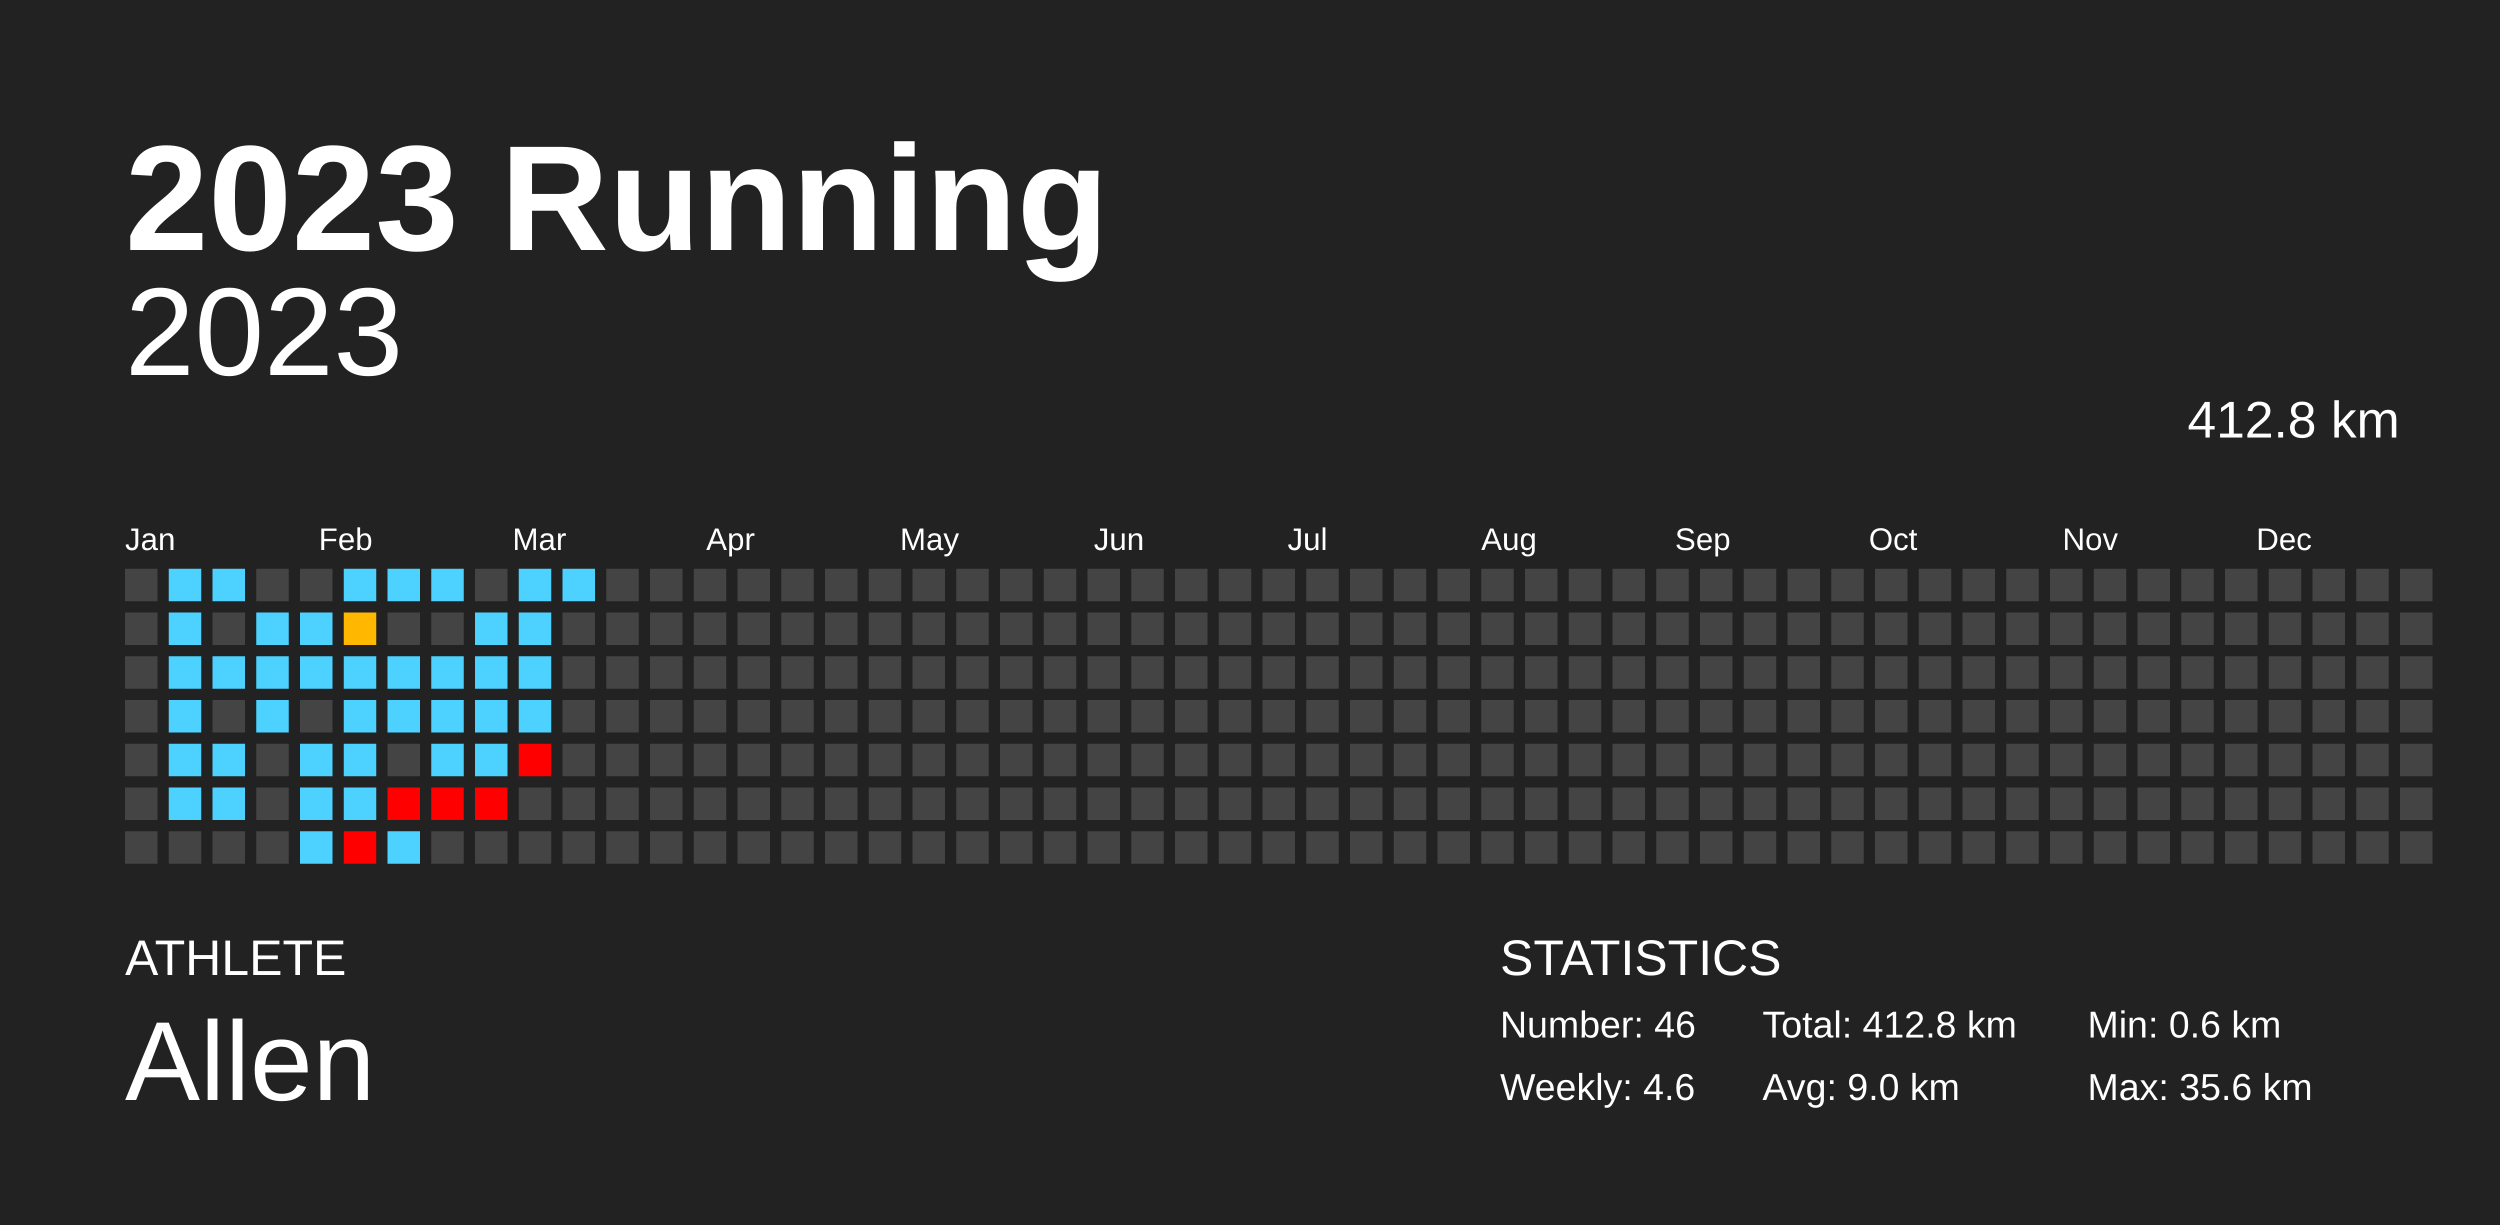
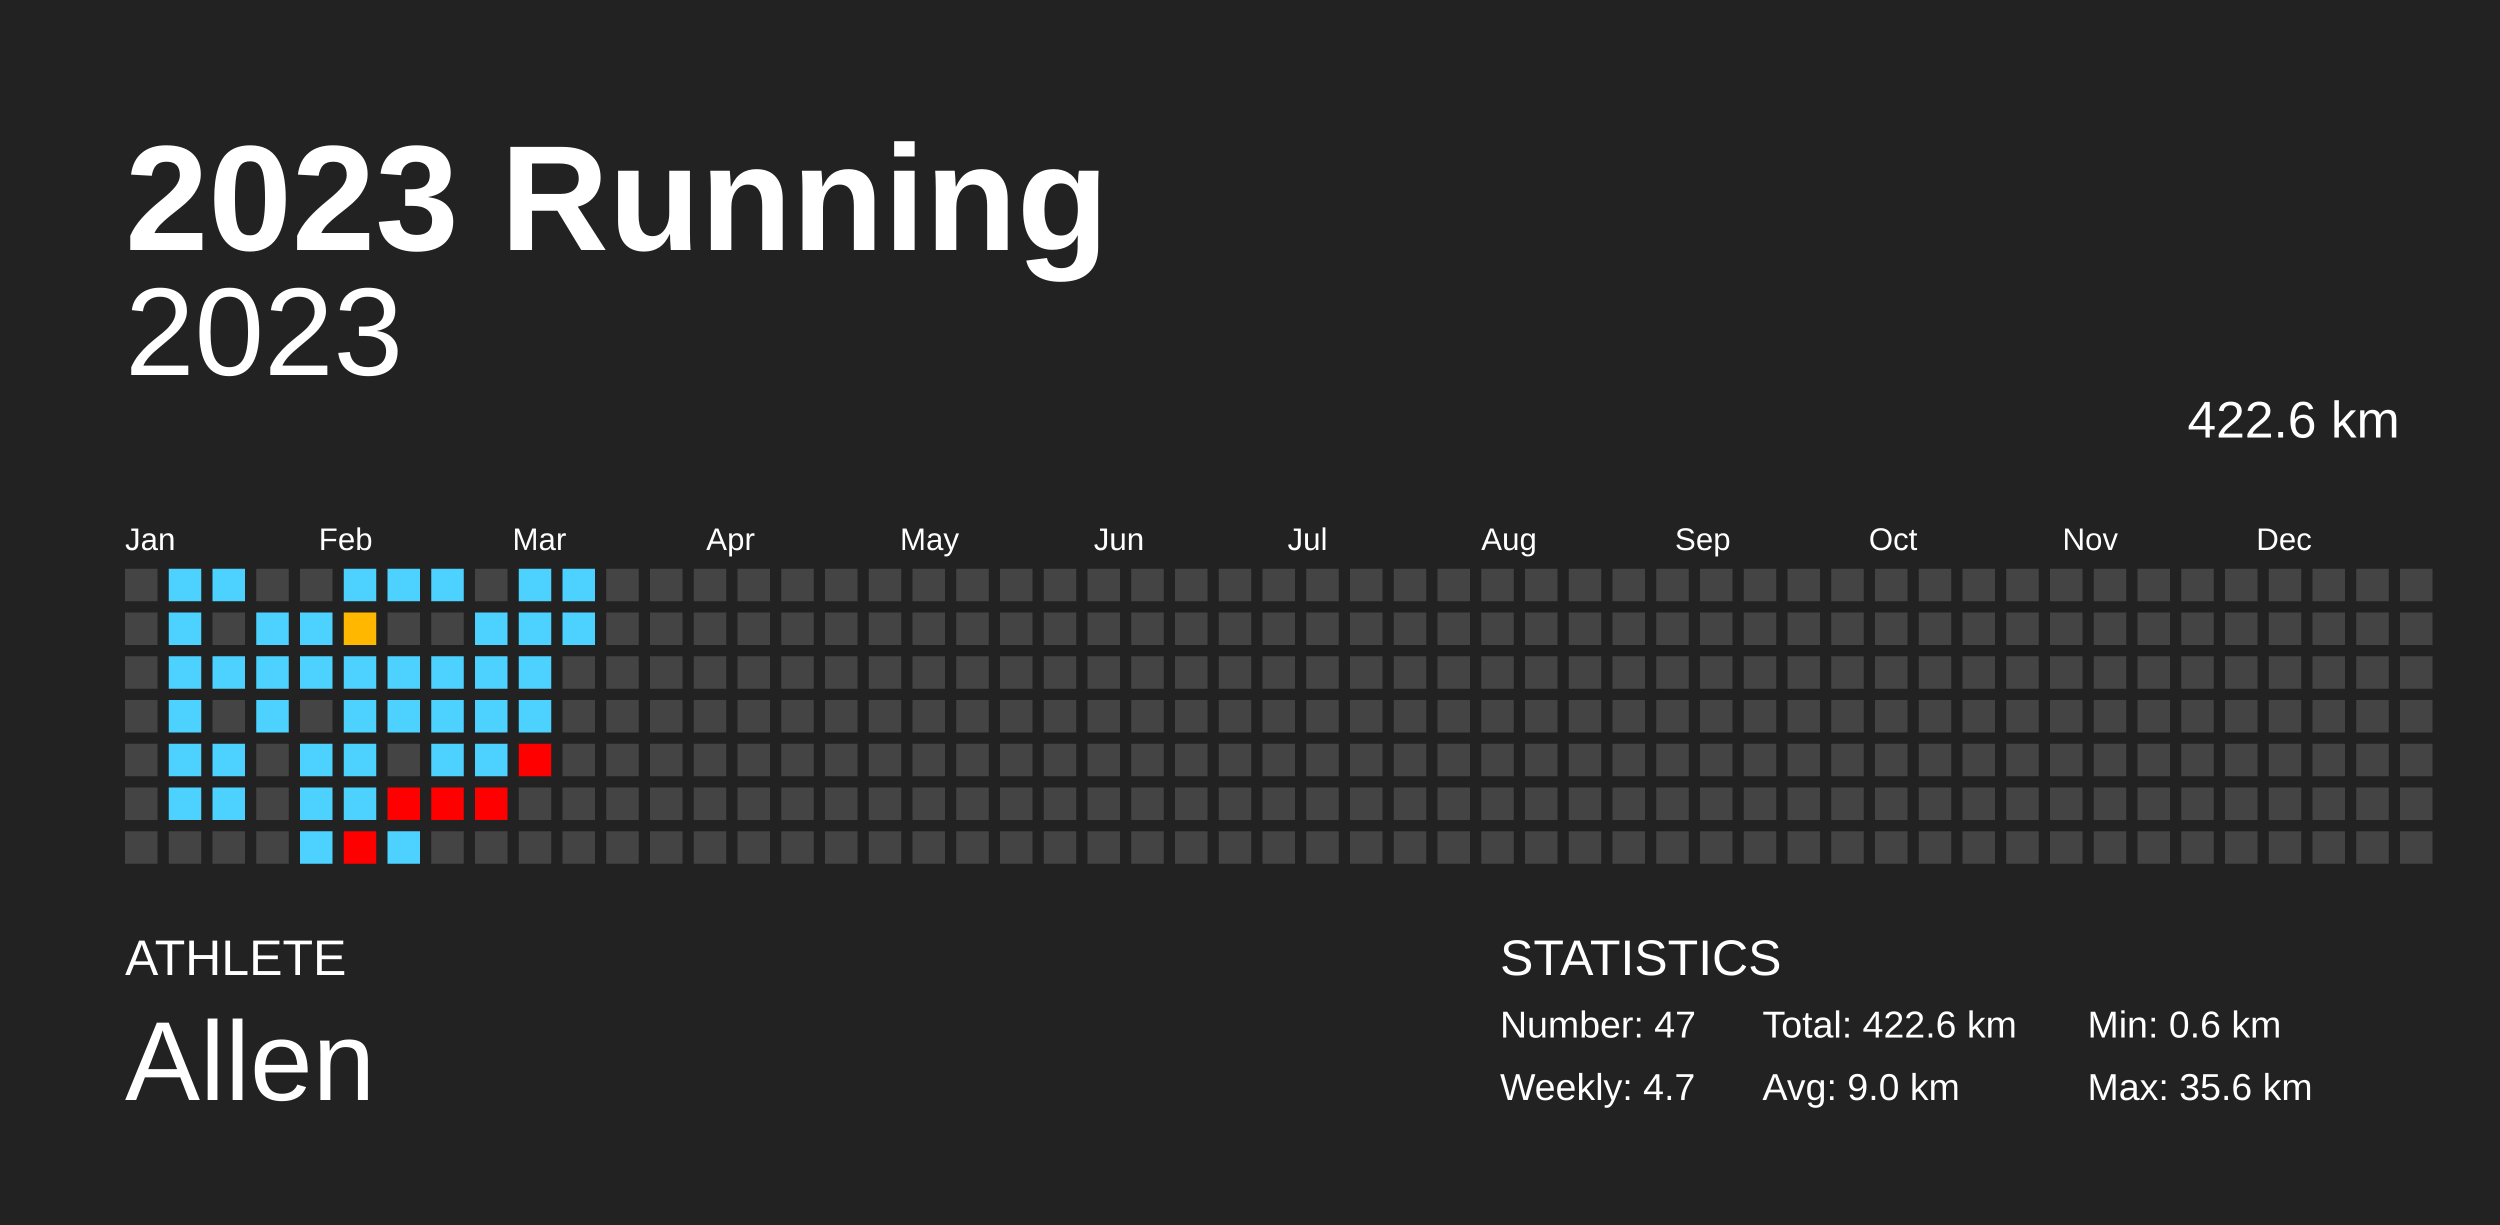
<svg xmlns="http://www.w3.org/2000/svg" baseProfile="full" height="98mm" version="1.1" viewBox="0,0,200,98" width="200mm">
  <defs />
  <rect fill="#222222" height="98" width="200" x="0" y="0" />
  <text fill="#FFFFFF" style="font-size:12px; font-family:Arial; font-weight:bold;" x="10" y="20">2023 Running</text>
  <text fill="#FFFFFF" style="font-size:4px; font-family:Arial" x="10" y="78">ATHLETE</text>
  <text fill="#FFFFFF" style="font-size:9px; font-family:Arial" x="10" y="88">Allen</text>
  <text fill="#FFFFFF" style="font-size:4px; font-family:Arial" x="120" y="78">STATISTICS</text>
-   <text fill="#FFFFFF" style="font-size:3px; font-family:Arial" x="120" y="83">Number: 46</text>
-   <text fill="#FFFFFF" style="font-size:3px; font-family:Arial" x="120" y="88">Weekly: 4.6</text>
-   <text fill="#FFFFFF" style="font-size:3px; font-family:Arial" x="141" y="83">Total: 412.8 km</text>
+   <text fill="#FFFFFF" style="font-size:3px; font-family:Arial" x="120" y="83">Number: 47</text>
+   <text fill="#FFFFFF" style="font-size:3px; font-family:Arial" x="120" y="88">Weekly: 4.7</text>
+   <text fill="#FFFFFF" style="font-size:3px; font-family:Arial" x="141" y="83">Total: 422.6 km</text>
  <text fill="#FFFFFF" style="font-size:3px; font-family:Arial" x="141" y="88">Avg: 9.0 km</text>
  <text fill="#FFFFFF" style="font-size:3px; font-family:Arial" x="167" y="83">Min: 0.6 km</text>
  <text fill="#FFFFFF" style="font-size:3px; font-family:Arial" x="167" y="88">Max: 35.6 km</text>
  <text alignment-baseline="hanging" fill="#FFFFFF" style="font-size:10.0px; font-family:Arial;" x="10" y="30">2023</text>
-   <text alignment-baseline="hanging" fill="#FFFFFF" style="font-size:4.125px; font-family:Arial;" x="175" y="35">412.8 km</text>
+   <text alignment-baseline="hanging" fill="#FFFFFF" style="font-size:4.125px; font-family:Arial;" x="175" y="35">422.6 km</text>
  <text fill="#FFFFFF" style="font-size:2.5px; font-family:Arial" x="10.0" y="44">Jan</text>
  <text fill="#FFFFFF" style="font-size:2.5px; font-family:Arial" x="25.5" y="44">Feb</text>
  <text fill="#FFFFFF" style="font-size:2.5px; font-family:Arial" x="41.0" y="44">Mar</text>
  <text fill="#FFFFFF" style="font-size:2.5px; font-family:Arial" x="56.5" y="44">Apr</text>
  <text fill="#FFFFFF" style="font-size:2.5px; font-family:Arial" x="72.0" y="44">May</text>
  <text fill="#FFFFFF" style="font-size:2.5px; font-family:Arial" x="87.5" y="44">Jun</text>
  <text fill="#FFFFFF" style="font-size:2.5px; font-family:Arial" x="103.0" y="44">Jul</text>
  <text fill="#FFFFFF" style="font-size:2.5px; font-family:Arial" x="118.5" y="44">Aug</text>
  <text fill="#FFFFFF" style="font-size:2.5px; font-family:Arial" x="134.0" y="44">Sep</text>
  <text fill="#FFFFFF" style="font-size:2.5px; font-family:Arial" x="149.5" y="44">Oct</text>
  <text fill="#FFFFFF" style="font-size:2.5px; font-family:Arial" x="165.0" y="44">Nov</text>
  <text fill="#FFFFFF" style="font-size:2.5px; font-family:Arial" x="180.5" y="44">Dec</text>
  <rect fill="#444444" height="2.6" width="2.6" x="10.0" y="45.5" />
  <rect fill="#444444" height="2.6" width="2.6" x="10.0" y="49.0" />
  <rect fill="#444444" height="2.6" width="2.6" x="10.0" y="52.5" />
  <rect fill="#444444" height="2.6" width="2.6" x="10.0" y="56.0" />
  <rect fill="#444444" height="2.6" width="2.6" x="10.0" y="59.5" />
  <rect fill="#444444" height="2.6" width="2.6" x="10.0" y="63.0" />
  <rect fill="#444444" height="2.6" width="2.6" x="10.0" y="66.5" />
  <rect fill="#4dd2ff" height="2.6" width="2.6" x="13.5" y="45.5" />
  <rect fill="#4dd2ff" height="2.6" width="2.6" x="13.5" y="49.0" />
  <rect fill="#4dd2ff" height="2.6" width="2.6" x="13.5" y="52.5" />
  <rect fill="#4dd2ff" height="2.6" width="2.6" x="13.5" y="56.0" />
  <rect fill="#4dd2ff" height="2.6" width="2.6" x="13.5" y="59.5" />
  <rect fill="#4dd2ff" height="2.6" width="2.6" x="13.5" y="63.0" />
  <rect fill="#444444" height="2.6" width="2.6" x="13.5" y="66.5" />
  <rect fill="#4dd2ff" height="2.6" width="2.6" x="17.0" y="45.5" />
  <rect fill="#444444" height="2.6" width="2.6" x="17.0" y="49.0" />
  <rect fill="#4dd2ff" height="2.6" width="2.6" x="17.0" y="52.5" />
  <rect fill="#444444" height="2.6" width="2.6" x="17.0" y="56.0" />
  <rect fill="#4dd2ff" height="2.6" width="2.6" x="17.0" y="59.5" />
  <rect fill="#4dd2ff" height="2.6" width="2.6" x="17.0" y="63.0" />
  <rect fill="#444444" height="2.6" width="2.6" x="17.0" y="66.5" />
  <rect fill="#444444" height="2.6" width="2.6" x="20.5" y="45.5" />
  <rect fill="#4dd2ff" height="2.6" width="2.6" x="20.5" y="49.0" />
  <rect fill="#4dd2ff" height="2.6" width="2.6" x="20.5" y="52.5" />
  <rect fill="#4dd2ff" height="2.6" width="2.6" x="20.5" y="56.0" />
  <rect fill="#444444" height="2.6" width="2.6" x="20.5" y="59.5" />
  <rect fill="#444444" height="2.6" width="2.6" x="20.5" y="63.0" />
  <rect fill="#444444" height="2.6" width="2.6" x="20.5" y="66.5" />
  <rect fill="#444444" height="2.6" width="2.6" x="24.0" y="45.5" />
  <rect fill="#4dd2ff" height="2.6" width="2.6" x="24.0" y="49.0" />
  <rect fill="#4dd2ff" height="2.6" width="2.6" x="24.0" y="52.5" />
  <rect fill="#444444" height="2.6" width="2.6" x="24.0" y="56.0" />
  <rect fill="#4dd2ff" height="2.6" width="2.6" x="24.0" y="59.5" />
  <rect fill="#4dd2ff" height="2.6" width="2.6" x="24.0" y="63.0" />
  <rect fill="#4dd2ff" height="2.6" width="2.6" x="24.0" y="66.5" />
  <rect fill="#4dd2ff" height="2.6" width="2.6" x="27.5" y="45.5" />
  <rect fill="#ffb700" height="2.6" width="2.6" x="27.5" y="49.0" />
  <rect fill="#4dd2ff" height="2.6" width="2.6" x="27.5" y="52.5" />
  <rect fill="#4dd2ff" height="2.6" width="2.6" x="27.5" y="56.0" />
  <rect fill="#4dd2ff" height="2.6" width="2.6" x="27.5" y="59.5" />
  <rect fill="#4dd2ff" height="2.6" width="2.6" x="27.5" y="63.0" />
  <rect fill="red" height="2.6" width="2.6" x="27.5" y="66.5" />
  <rect fill="#4dd2ff" height="2.6" width="2.6" x="31.0" y="45.5" />
  <rect fill="#444444" height="2.6" width="2.6" x="31.0" y="49.0" />
  <rect fill="#4dd2ff" height="2.6" width="2.6" x="31.0" y="52.5" />
  <rect fill="#4dd2ff" height="2.6" width="2.6" x="31.0" y="56.0" />
  <rect fill="#444444" height="2.6" width="2.6" x="31.0" y="59.5" />
  <rect fill="red" height="2.6" width="2.6" x="31.0" y="63.0" />
  <rect fill="#4dd2ff" height="2.6" width="2.6" x="31.0" y="66.5" />
  <rect fill="#4dd2ff" height="2.6" width="2.6" x="34.5" y="45.5" />
  <rect fill="#444444" height="2.6" width="2.6" x="34.5" y="49.0" />
  <rect fill="#4dd2ff" height="2.6" width="2.6" x="34.5" y="52.5" />
  <rect fill="#4dd2ff" height="2.6" width="2.6" x="34.5" y="56.0" />
  <rect fill="#4dd2ff" height="2.6" width="2.6" x="34.5" y="59.5" />
  <rect fill="red" height="2.6" width="2.6" x="34.5" y="63.0" />
  <rect fill="#444444" height="2.6" width="2.6" x="34.5" y="66.5" />
  <rect fill="#444444" height="2.6" width="2.6" x="38.0" y="45.5" />
  <rect fill="#4dd2ff" height="2.6" width="2.6" x="38.0" y="49.0" />
  <rect fill="#4dd2ff" height="2.6" width="2.6" x="38.0" y="52.5" />
  <rect fill="#4dd2ff" height="2.6" width="2.6" x="38.0" y="56.0" />
  <rect fill="#4dd2ff" height="2.6" width="2.6" x="38.0" y="59.5" />
  <rect fill="red" height="2.6" width="2.6" x="38.0" y="63.0" />
  <rect fill="#444444" height="2.6" width="2.6" x="38.0" y="66.5" />
  <rect fill="#4dd2ff" height="2.6" width="2.6" x="41.5" y="45.5" />
  <rect fill="#4dd2ff" height="2.6" width="2.6" x="41.5" y="49.0" />
  <rect fill="#4dd2ff" height="2.6" width="2.6" x="41.5" y="52.5" />
  <rect fill="#4dd2ff" height="2.6" width="2.6" x="41.5" y="56.0" />
  <rect fill="red" height="2.6" width="2.6" x="41.5" y="59.5" />
  <rect fill="#444444" height="2.6" width="2.6" x="41.5" y="63.0" />
  <rect fill="#444444" height="2.6" width="2.6" x="41.5" y="66.5" />
  <rect fill="#4dd2ff" height="2.6" width="2.6" x="45.0" y="45.5" />
-   <rect fill="#444444" height="2.6" width="2.6" x="45.0" y="49.0" />
+   <rect fill="#4dd2ff" height="2.6" width="2.6" x="45.0" y="49.0" />
  <rect fill="#444444" height="2.6" width="2.6" x="45.0" y="52.5" />
  <rect fill="#444444" height="2.6" width="2.6" x="45.0" y="56.0" />
  <rect fill="#444444" height="2.6" width="2.6" x="45.0" y="59.5" />
  <rect fill="#444444" height="2.6" width="2.6" x="45.0" y="63.0" />
  <rect fill="#444444" height="2.6" width="2.6" x="45.0" y="66.5" />
  <rect fill="#444444" height="2.6" width="2.6" x="48.5" y="45.5" />
  <rect fill="#444444" height="2.6" width="2.6" x="48.5" y="49.0" />
  <rect fill="#444444" height="2.6" width="2.6" x="48.5" y="52.5" />
  <rect fill="#444444" height="2.6" width="2.6" x="48.5" y="56.0" />
  <rect fill="#444444" height="2.6" width="2.6" x="48.5" y="59.5" />
  <rect fill="#444444" height="2.6" width="2.6" x="48.5" y="63.0" />
  <rect fill="#444444" height="2.6" width="2.6" x="48.5" y="66.5" />
  <rect fill="#444444" height="2.6" width="2.6" x="52.0" y="45.5" />
  <rect fill="#444444" height="2.6" width="2.6" x="52.0" y="49.0" />
  <rect fill="#444444" height="2.6" width="2.6" x="52.0" y="52.5" />
  <rect fill="#444444" height="2.6" width="2.6" x="52.0" y="56.0" />
  <rect fill="#444444" height="2.6" width="2.6" x="52.0" y="59.5" />
  <rect fill="#444444" height="2.6" width="2.6" x="52.0" y="63.0" />
  <rect fill="#444444" height="2.6" width="2.6" x="52.0" y="66.5" />
  <rect fill="#444444" height="2.6" width="2.6" x="55.5" y="45.5" />
  <rect fill="#444444" height="2.6" width="2.6" x="55.5" y="49.0" />
  <rect fill="#444444" height="2.6" width="2.6" x="55.5" y="52.5" />
  <rect fill="#444444" height="2.6" width="2.6" x="55.5" y="56.0" />
  <rect fill="#444444" height="2.6" width="2.6" x="55.5" y="59.5" />
  <rect fill="#444444" height="2.6" width="2.6" x="55.5" y="63.0" />
  <rect fill="#444444" height="2.6" width="2.6" x="55.5" y="66.5" />
  <rect fill="#444444" height="2.6" width="2.6" x="59.0" y="45.5" />
  <rect fill="#444444" height="2.6" width="2.6" x="59.0" y="49.0" />
  <rect fill="#444444" height="2.6" width="2.6" x="59.0" y="52.5" />
  <rect fill="#444444" height="2.6" width="2.6" x="59.0" y="56.0" />
  <rect fill="#444444" height="2.6" width="2.6" x="59.0" y="59.5" />
  <rect fill="#444444" height="2.6" width="2.6" x="59.0" y="63.0" />
  <rect fill="#444444" height="2.6" width="2.6" x="59.0" y="66.5" />
  <rect fill="#444444" height="2.6" width="2.6" x="62.5" y="45.5" />
  <rect fill="#444444" height="2.6" width="2.6" x="62.5" y="49.0" />
  <rect fill="#444444" height="2.6" width="2.6" x="62.5" y="52.5" />
  <rect fill="#444444" height="2.6" width="2.6" x="62.5" y="56.0" />
  <rect fill="#444444" height="2.6" width="2.6" x="62.5" y="59.5" />
  <rect fill="#444444" height="2.6" width="2.6" x="62.5" y="63.0" />
  <rect fill="#444444" height="2.6" width="2.6" x="62.5" y="66.5" />
  <rect fill="#444444" height="2.6" width="2.6" x="66.0" y="45.5" />
  <rect fill="#444444" height="2.6" width="2.6" x="66.0" y="49.0" />
  <rect fill="#444444" height="2.6" width="2.6" x="66.0" y="52.5" />
  <rect fill="#444444" height="2.6" width="2.6" x="66.0" y="56.0" />
  <rect fill="#444444" height="2.6" width="2.6" x="66.0" y="59.5" />
  <rect fill="#444444" height="2.6" width="2.6" x="66.0" y="63.0" />
  <rect fill="#444444" height="2.6" width="2.6" x="66.0" y="66.5" />
  <rect fill="#444444" height="2.6" width="2.6" x="69.5" y="45.5" />
  <rect fill="#444444" height="2.6" width="2.6" x="69.5" y="49.0" />
  <rect fill="#444444" height="2.6" width="2.6" x="69.5" y="52.5" />
  <rect fill="#444444" height="2.6" width="2.6" x="69.5" y="56.0" />
  <rect fill="#444444" height="2.6" width="2.6" x="69.5" y="59.5" />
  <rect fill="#444444" height="2.6" width="2.6" x="69.5" y="63.0" />
  <rect fill="#444444" height="2.6" width="2.6" x="69.5" y="66.5" />
  <rect fill="#444444" height="2.6" width="2.6" x="73.0" y="45.5" />
  <rect fill="#444444" height="2.6" width="2.6" x="73.0" y="49.0" />
  <rect fill="#444444" height="2.6" width="2.6" x="73.0" y="52.5" />
  <rect fill="#444444" height="2.6" width="2.6" x="73.0" y="56.0" />
  <rect fill="#444444" height="2.6" width="2.6" x="73.0" y="59.5" />
  <rect fill="#444444" height="2.6" width="2.6" x="73.0" y="63.0" />
  <rect fill="#444444" height="2.6" width="2.6" x="73.0" y="66.5" />
  <rect fill="#444444" height="2.6" width="2.6" x="76.5" y="45.5" />
  <rect fill="#444444" height="2.6" width="2.6" x="76.5" y="49.0" />
  <rect fill="#444444" height="2.6" width="2.6" x="76.5" y="52.5" />
  <rect fill="#444444" height="2.6" width="2.6" x="76.5" y="56.0" />
  <rect fill="#444444" height="2.6" width="2.6" x="76.5" y="59.5" />
  <rect fill="#444444" height="2.6" width="2.6" x="76.5" y="63.0" />
  <rect fill="#444444" height="2.6" width="2.6" x="76.5" y="66.5" />
  <rect fill="#444444" height="2.6" width="2.6" x="80.0" y="45.5" />
  <rect fill="#444444" height="2.6" width="2.6" x="80.0" y="49.0" />
  <rect fill="#444444" height="2.6" width="2.6" x="80.0" y="52.5" />
  <rect fill="#444444" height="2.6" width="2.6" x="80.0" y="56.0" />
  <rect fill="#444444" height="2.6" width="2.6" x="80.0" y="59.5" />
  <rect fill="#444444" height="2.6" width="2.6" x="80.0" y="63.0" />
  <rect fill="#444444" height="2.6" width="2.6" x="80.0" y="66.5" />
  <rect fill="#444444" height="2.6" width="2.6" x="83.5" y="45.5" />
  <rect fill="#444444" height="2.6" width="2.6" x="83.5" y="49.0" />
  <rect fill="#444444" height="2.6" width="2.6" x="83.5" y="52.5" />
  <rect fill="#444444" height="2.6" width="2.6" x="83.5" y="56.0" />
  <rect fill="#444444" height="2.6" width="2.6" x="83.5" y="59.5" />
  <rect fill="#444444" height="2.6" width="2.6" x="83.5" y="63.0" />
  <rect fill="#444444" height="2.6" width="2.6" x="83.5" y="66.5" />
  <rect fill="#444444" height="2.6" width="2.6" x="87.0" y="45.5" />
  <rect fill="#444444" height="2.6" width="2.6" x="87.0" y="49.0" />
  <rect fill="#444444" height="2.6" width="2.6" x="87.0" y="52.5" />
  <rect fill="#444444" height="2.6" width="2.6" x="87.0" y="56.0" />
  <rect fill="#444444" height="2.6" width="2.6" x="87.0" y="59.5" />
  <rect fill="#444444" height="2.6" width="2.6" x="87.0" y="63.0" />
  <rect fill="#444444" height="2.6" width="2.6" x="87.0" y="66.5" />
  <rect fill="#444444" height="2.6" width="2.6" x="90.5" y="45.5" />
  <rect fill="#444444" height="2.6" width="2.6" x="90.5" y="49.0" />
  <rect fill="#444444" height="2.6" width="2.6" x="90.5" y="52.5" />
  <rect fill="#444444" height="2.6" width="2.6" x="90.5" y="56.0" />
  <rect fill="#444444" height="2.6" width="2.6" x="90.5" y="59.5" />
  <rect fill="#444444" height="2.6" width="2.6" x="90.5" y="63.0" />
  <rect fill="#444444" height="2.6" width="2.6" x="90.5" y="66.5" />
  <rect fill="#444444" height="2.6" width="2.6" x="94.0" y="45.5" />
  <rect fill="#444444" height="2.6" width="2.6" x="94.0" y="49.0" />
  <rect fill="#444444" height="2.6" width="2.6" x="94.0" y="52.5" />
  <rect fill="#444444" height="2.6" width="2.6" x="94.0" y="56.0" />
  <rect fill="#444444" height="2.6" width="2.6" x="94.0" y="59.5" />
  <rect fill="#444444" height="2.6" width="2.6" x="94.0" y="63.0" />
  <rect fill="#444444" height="2.6" width="2.6" x="94.0" y="66.5" />
  <rect fill="#444444" height="2.6" width="2.6" x="97.5" y="45.5" />
  <rect fill="#444444" height="2.6" width="2.6" x="97.5" y="49.0" />
  <rect fill="#444444" height="2.6" width="2.6" x="97.5" y="52.5" />
  <rect fill="#444444" height="2.6" width="2.6" x="97.5" y="56.0" />
  <rect fill="#444444" height="2.6" width="2.6" x="97.5" y="59.5" />
  <rect fill="#444444" height="2.6" width="2.6" x="97.5" y="63.0" />
  <rect fill="#444444" height="2.6" width="2.6" x="97.5" y="66.5" />
  <rect fill="#444444" height="2.6" width="2.6" x="101.0" y="45.5" />
  <rect fill="#444444" height="2.6" width="2.6" x="101.0" y="49.0" />
  <rect fill="#444444" height="2.6" width="2.6" x="101.0" y="52.5" />
  <rect fill="#444444" height="2.6" width="2.6" x="101.0" y="56.0" />
  <rect fill="#444444" height="2.6" width="2.6" x="101.0" y="59.5" />
  <rect fill="#444444" height="2.6" width="2.6" x="101.0" y="63.0" />
  <rect fill="#444444" height="2.6" width="2.6" x="101.0" y="66.5" />
  <rect fill="#444444" height="2.6" width="2.6" x="104.5" y="45.5" />
  <rect fill="#444444" height="2.6" width="2.6" x="104.5" y="49.0" />
  <rect fill="#444444" height="2.6" width="2.6" x="104.5" y="52.5" />
  <rect fill="#444444" height="2.6" width="2.6" x="104.5" y="56.0" />
  <rect fill="#444444" height="2.6" width="2.6" x="104.5" y="59.5" />
  <rect fill="#444444" height="2.6" width="2.6" x="104.5" y="63.0" />
  <rect fill="#444444" height="2.6" width="2.6" x="104.5" y="66.5" />
  <rect fill="#444444" height="2.6" width="2.6" x="108.0" y="45.5" />
  <rect fill="#444444" height="2.6" width="2.6" x="108.0" y="49.0" />
  <rect fill="#444444" height="2.6" width="2.6" x="108.0" y="52.5" />
  <rect fill="#444444" height="2.6" width="2.6" x="108.0" y="56.0" />
  <rect fill="#444444" height="2.6" width="2.6" x="108.0" y="59.5" />
  <rect fill="#444444" height="2.6" width="2.6" x="108.0" y="63.0" />
  <rect fill="#444444" height="2.6" width="2.6" x="108.0" y="66.5" />
  <rect fill="#444444" height="2.6" width="2.6" x="111.5" y="45.5" />
  <rect fill="#444444" height="2.6" width="2.6" x="111.5" y="49.0" />
  <rect fill="#444444" height="2.6" width="2.6" x="111.5" y="52.5" />
  <rect fill="#444444" height="2.6" width="2.6" x="111.5" y="56.0" />
  <rect fill="#444444" height="2.6" width="2.6" x="111.5" y="59.5" />
  <rect fill="#444444" height="2.6" width="2.6" x="111.5" y="63.0" />
  <rect fill="#444444" height="2.6" width="2.6" x="111.5" y="66.5" />
  <rect fill="#444444" height="2.6" width="2.6" x="115.0" y="45.5" />
  <rect fill="#444444" height="2.6" width="2.6" x="115.0" y="49.0" />
  <rect fill="#444444" height="2.6" width="2.6" x="115.0" y="52.5" />
  <rect fill="#444444" height="2.6" width="2.6" x="115.0" y="56.0" />
  <rect fill="#444444" height="2.6" width="2.6" x="115.0" y="59.5" />
  <rect fill="#444444" height="2.6" width="2.6" x="115.0" y="63.0" />
  <rect fill="#444444" height="2.6" width="2.6" x="115.0" y="66.5" />
  <rect fill="#444444" height="2.6" width="2.6" x="118.5" y="45.5" />
  <rect fill="#444444" height="2.6" width="2.6" x="118.5" y="49.0" />
  <rect fill="#444444" height="2.6" width="2.6" x="118.5" y="52.5" />
  <rect fill="#444444" height="2.6" width="2.6" x="118.5" y="56.0" />
  <rect fill="#444444" height="2.6" width="2.6" x="118.5" y="59.5" />
  <rect fill="#444444" height="2.6" width="2.6" x="118.5" y="63.0" />
  <rect fill="#444444" height="2.6" width="2.6" x="118.5" y="66.5" />
  <rect fill="#444444" height="2.6" width="2.6" x="122.0" y="45.5" />
  <rect fill="#444444" height="2.6" width="2.6" x="122.0" y="49.0" />
  <rect fill="#444444" height="2.6" width="2.6" x="122.0" y="52.5" />
  <rect fill="#444444" height="2.6" width="2.6" x="122.0" y="56.0" />
  <rect fill="#444444" height="2.6" width="2.6" x="122.0" y="59.5" />
  <rect fill="#444444" height="2.6" width="2.6" x="122.0" y="63.0" />
  <rect fill="#444444" height="2.6" width="2.6" x="122.0" y="66.5" />
  <rect fill="#444444" height="2.6" width="2.6" x="125.5" y="45.5" />
  <rect fill="#444444" height="2.6" width="2.6" x="125.5" y="49.0" />
  <rect fill="#444444" height="2.6" width="2.6" x="125.5" y="52.5" />
  <rect fill="#444444" height="2.6" width="2.6" x="125.5" y="56.0" />
  <rect fill="#444444" height="2.6" width="2.6" x="125.5" y="59.5" />
  <rect fill="#444444" height="2.6" width="2.6" x="125.5" y="63.0" />
  <rect fill="#444444" height="2.6" width="2.6" x="125.5" y="66.5" />
  <rect fill="#444444" height="2.6" width="2.6" x="129.0" y="45.5" />
  <rect fill="#444444" height="2.6" width="2.6" x="129.0" y="49.0" />
  <rect fill="#444444" height="2.6" width="2.6" x="129.0" y="52.5" />
  <rect fill="#444444" height="2.6" width="2.6" x="129.0" y="56.0" />
  <rect fill="#444444" height="2.6" width="2.6" x="129.0" y="59.5" />
  <rect fill="#444444" height="2.6" width="2.6" x="129.0" y="63.0" />
  <rect fill="#444444" height="2.6" width="2.6" x="129.0" y="66.5" />
  <rect fill="#444444" height="2.6" width="2.6" x="132.5" y="45.5" />
  <rect fill="#444444" height="2.6" width="2.6" x="132.5" y="49.0" />
  <rect fill="#444444" height="2.6" width="2.6" x="132.5" y="52.5" />
  <rect fill="#444444" height="2.6" width="2.6" x="132.5" y="56.0" />
  <rect fill="#444444" height="2.6" width="2.6" x="132.5" y="59.5" />
  <rect fill="#444444" height="2.6" width="2.6" x="132.5" y="63.0" />
  <rect fill="#444444" height="2.6" width="2.6" x="132.5" y="66.5" />
  <rect fill="#444444" height="2.6" width="2.6" x="136.0" y="45.5" />
  <rect fill="#444444" height="2.6" width="2.6" x="136.0" y="49.0" />
  <rect fill="#444444" height="2.6" width="2.6" x="136.0" y="52.5" />
  <rect fill="#444444" height="2.6" width="2.6" x="136.0" y="56.0" />
  <rect fill="#444444" height="2.6" width="2.6" x="136.0" y="59.5" />
  <rect fill="#444444" height="2.6" width="2.6" x="136.0" y="63.0" />
  <rect fill="#444444" height="2.6" width="2.6" x="136.0" y="66.5" />
  <rect fill="#444444" height="2.6" width="2.6" x="139.5" y="45.5" />
  <rect fill="#444444" height="2.6" width="2.6" x="139.5" y="49.0" />
  <rect fill="#444444" height="2.6" width="2.6" x="139.5" y="52.5" />
  <rect fill="#444444" height="2.6" width="2.6" x="139.5" y="56.0" />
  <rect fill="#444444" height="2.6" width="2.6" x="139.5" y="59.5" />
  <rect fill="#444444" height="2.6" width="2.6" x="139.5" y="63.0" />
  <rect fill="#444444" height="2.6" width="2.6" x="139.5" y="66.5" />
  <rect fill="#444444" height="2.6" width="2.6" x="143.0" y="45.5" />
  <rect fill="#444444" height="2.6" width="2.6" x="143.0" y="49.0" />
  <rect fill="#444444" height="2.6" width="2.6" x="143.0" y="52.5" />
  <rect fill="#444444" height="2.6" width="2.6" x="143.0" y="56.0" />
  <rect fill="#444444" height="2.6" width="2.6" x="143.0" y="59.5" />
  <rect fill="#444444" height="2.6" width="2.6" x="143.0" y="63.0" />
  <rect fill="#444444" height="2.6" width="2.6" x="143.0" y="66.5" />
  <rect fill="#444444" height="2.6" width="2.6" x="146.5" y="45.5" />
  <rect fill="#444444" height="2.6" width="2.6" x="146.5" y="49.0" />
  <rect fill="#444444" height="2.6" width="2.6" x="146.5" y="52.5" />
  <rect fill="#444444" height="2.6" width="2.6" x="146.5" y="56.0" />
  <rect fill="#444444" height="2.6" width="2.6" x="146.5" y="59.5" />
  <rect fill="#444444" height="2.6" width="2.6" x="146.5" y="63.0" />
  <rect fill="#444444" height="2.6" width="2.6" x="146.5" y="66.5" />
  <rect fill="#444444" height="2.6" width="2.6" x="150.0" y="45.5" />
  <rect fill="#444444" height="2.6" width="2.6" x="150.0" y="49.0" />
  <rect fill="#444444" height="2.6" width="2.6" x="150.0" y="52.5" />
  <rect fill="#444444" height="2.6" width="2.6" x="150.0" y="56.0" />
  <rect fill="#444444" height="2.6" width="2.6" x="150.0" y="59.5" />
  <rect fill="#444444" height="2.6" width="2.6" x="150.0" y="63.0" />
  <rect fill="#444444" height="2.6" width="2.6" x="150.0" y="66.5" />
  <rect fill="#444444" height="2.6" width="2.6" x="153.5" y="45.5" />
  <rect fill="#444444" height="2.6" width="2.6" x="153.5" y="49.0" />
  <rect fill="#444444" height="2.6" width="2.6" x="153.5" y="52.5" />
  <rect fill="#444444" height="2.6" width="2.6" x="153.5" y="56.0" />
  <rect fill="#444444" height="2.6" width="2.6" x="153.5" y="59.5" />
  <rect fill="#444444" height="2.6" width="2.6" x="153.5" y="63.0" />
  <rect fill="#444444" height="2.6" width="2.6" x="153.5" y="66.5" />
  <rect fill="#444444" height="2.6" width="2.6" x="157.0" y="45.5" />
  <rect fill="#444444" height="2.6" width="2.6" x="157.0" y="49.0" />
  <rect fill="#444444" height="2.6" width="2.6" x="157.0" y="52.5" />
  <rect fill="#444444" height="2.6" width="2.6" x="157.0" y="56.0" />
  <rect fill="#444444" height="2.6" width="2.6" x="157.0" y="59.5" />
  <rect fill="#444444" height="2.6" width="2.6" x="157.0" y="63.0" />
  <rect fill="#444444" height="2.6" width="2.6" x="157.0" y="66.5" />
  <rect fill="#444444" height="2.6" width="2.6" x="160.5" y="45.5" />
  <rect fill="#444444" height="2.6" width="2.6" x="160.5" y="49.0" />
  <rect fill="#444444" height="2.6" width="2.6" x="160.5" y="52.5" />
  <rect fill="#444444" height="2.6" width="2.6" x="160.5" y="56.0" />
  <rect fill="#444444" height="2.6" width="2.6" x="160.5" y="59.5" />
  <rect fill="#444444" height="2.6" width="2.6" x="160.5" y="63.0" />
  <rect fill="#444444" height="2.6" width="2.6" x="160.5" y="66.5" />
  <rect fill="#444444" height="2.6" width="2.6" x="164.0" y="45.5" />
  <rect fill="#444444" height="2.6" width="2.6" x="164.0" y="49.0" />
  <rect fill="#444444" height="2.6" width="2.6" x="164.0" y="52.5" />
  <rect fill="#444444" height="2.6" width="2.6" x="164.0" y="56.0" />
  <rect fill="#444444" height="2.6" width="2.6" x="164.0" y="59.5" />
  <rect fill="#444444" height="2.6" width="2.6" x="164.0" y="63.0" />
  <rect fill="#444444" height="2.6" width="2.6" x="164.0" y="66.5" />
  <rect fill="#444444" height="2.6" width="2.6" x="167.5" y="45.5" />
  <rect fill="#444444" height="2.6" width="2.6" x="167.5" y="49.0" />
  <rect fill="#444444" height="2.6" width="2.6" x="167.5" y="52.5" />
  <rect fill="#444444" height="2.6" width="2.6" x="167.5" y="56.0" />
  <rect fill="#444444" height="2.6" width="2.6" x="167.5" y="59.5" />
  <rect fill="#444444" height="2.6" width="2.6" x="167.5" y="63.0" />
  <rect fill="#444444" height="2.6" width="2.6" x="167.5" y="66.5" />
  <rect fill="#444444" height="2.6" width="2.6" x="171.0" y="45.5" />
  <rect fill="#444444" height="2.6" width="2.6" x="171.0" y="49.0" />
  <rect fill="#444444" height="2.6" width="2.6" x="171.0" y="52.5" />
  <rect fill="#444444" height="2.6" width="2.6" x="171.0" y="56.0" />
  <rect fill="#444444" height="2.6" width="2.6" x="171.0" y="59.5" />
  <rect fill="#444444" height="2.6" width="2.6" x="171.0" y="63.0" />
  <rect fill="#444444" height="2.6" width="2.6" x="171.0" y="66.5" />
  <rect fill="#444444" height="2.6" width="2.6" x="174.5" y="45.5" />
  <rect fill="#444444" height="2.6" width="2.6" x="174.5" y="49.0" />
  <rect fill="#444444" height="2.6" width="2.6" x="174.5" y="52.5" />
  <rect fill="#444444" height="2.6" width="2.6" x="174.5" y="56.0" />
  <rect fill="#444444" height="2.6" width="2.6" x="174.5" y="59.5" />
  <rect fill="#444444" height="2.6" width="2.6" x="174.5" y="63.0" />
  <rect fill="#444444" height="2.6" width="2.6" x="174.5" y="66.5" />
  <rect fill="#444444" height="2.6" width="2.6" x="178.0" y="45.5" />
  <rect fill="#444444" height="2.6" width="2.6" x="178.0" y="49.0" />
  <rect fill="#444444" height="2.6" width="2.6" x="178.0" y="52.5" />
  <rect fill="#444444" height="2.6" width="2.6" x="178.0" y="56.0" />
  <rect fill="#444444" height="2.6" width="2.6" x="178.0" y="59.5" />
  <rect fill="#444444" height="2.6" width="2.6" x="178.0" y="63.0" />
  <rect fill="#444444" height="2.6" width="2.6" x="178.0" y="66.5" />
  <rect fill="#444444" height="2.6" width="2.6" x="181.5" y="45.5" />
  <rect fill="#444444" height="2.6" width="2.6" x="181.5" y="49.0" />
  <rect fill="#444444" height="2.6" width="2.6" x="181.5" y="52.5" />
  <rect fill="#444444" height="2.6" width="2.6" x="181.5" y="56.0" />
  <rect fill="#444444" height="2.6" width="2.6" x="181.5" y="59.5" />
  <rect fill="#444444" height="2.6" width="2.6" x="181.5" y="63.0" />
  <rect fill="#444444" height="2.6" width="2.6" x="181.5" y="66.5" />
  <rect fill="#444444" height="2.6" width="2.6" x="185.0" y="45.5" />
  <rect fill="#444444" height="2.6" width="2.6" x="185.0" y="49.0" />
  <rect fill="#444444" height="2.6" width="2.6" x="185.0" y="52.5" />
  <rect fill="#444444" height="2.6" width="2.6" x="185.0" y="56.0" />
  <rect fill="#444444" height="2.6" width="2.6" x="185.0" y="59.5" />
  <rect fill="#444444" height="2.6" width="2.6" x="185.0" y="63.0" />
  <rect fill="#444444" height="2.6" width="2.6" x="185.0" y="66.5" />
  <rect fill="#444444" height="2.6" width="2.6" x="188.5" y="45.5" />
  <rect fill="#444444" height="2.6" width="2.6" x="188.5" y="49.0" />
  <rect fill="#444444" height="2.6" width="2.6" x="188.5" y="52.5" />
  <rect fill="#444444" height="2.6" width="2.6" x="188.5" y="56.0" />
  <rect fill="#444444" height="2.6" width="2.6" x="188.5" y="59.5" />
  <rect fill="#444444" height="2.6" width="2.6" x="188.5" y="63.0" />
  <rect fill="#444444" height="2.6" width="2.6" x="188.5" y="66.5" />
  <rect fill="#444444" height="2.6" width="2.6" x="192.0" y="45.5" />
  <rect fill="#444444" height="2.6" width="2.6" x="192.0" y="49.0" />
  <rect fill="#444444" height="2.6" width="2.6" x="192.0" y="52.5" />
  <rect fill="#444444" height="2.6" width="2.6" x="192.0" y="56.0" />
  <rect fill="#444444" height="2.6" width="2.6" x="192.0" y="59.5" />
  <rect fill="#444444" height="2.6" width="2.6" x="192.0" y="63.0" />
  <rect fill="#444444" height="2.6" width="2.6" x="192.0" y="66.5" />
</svg>
